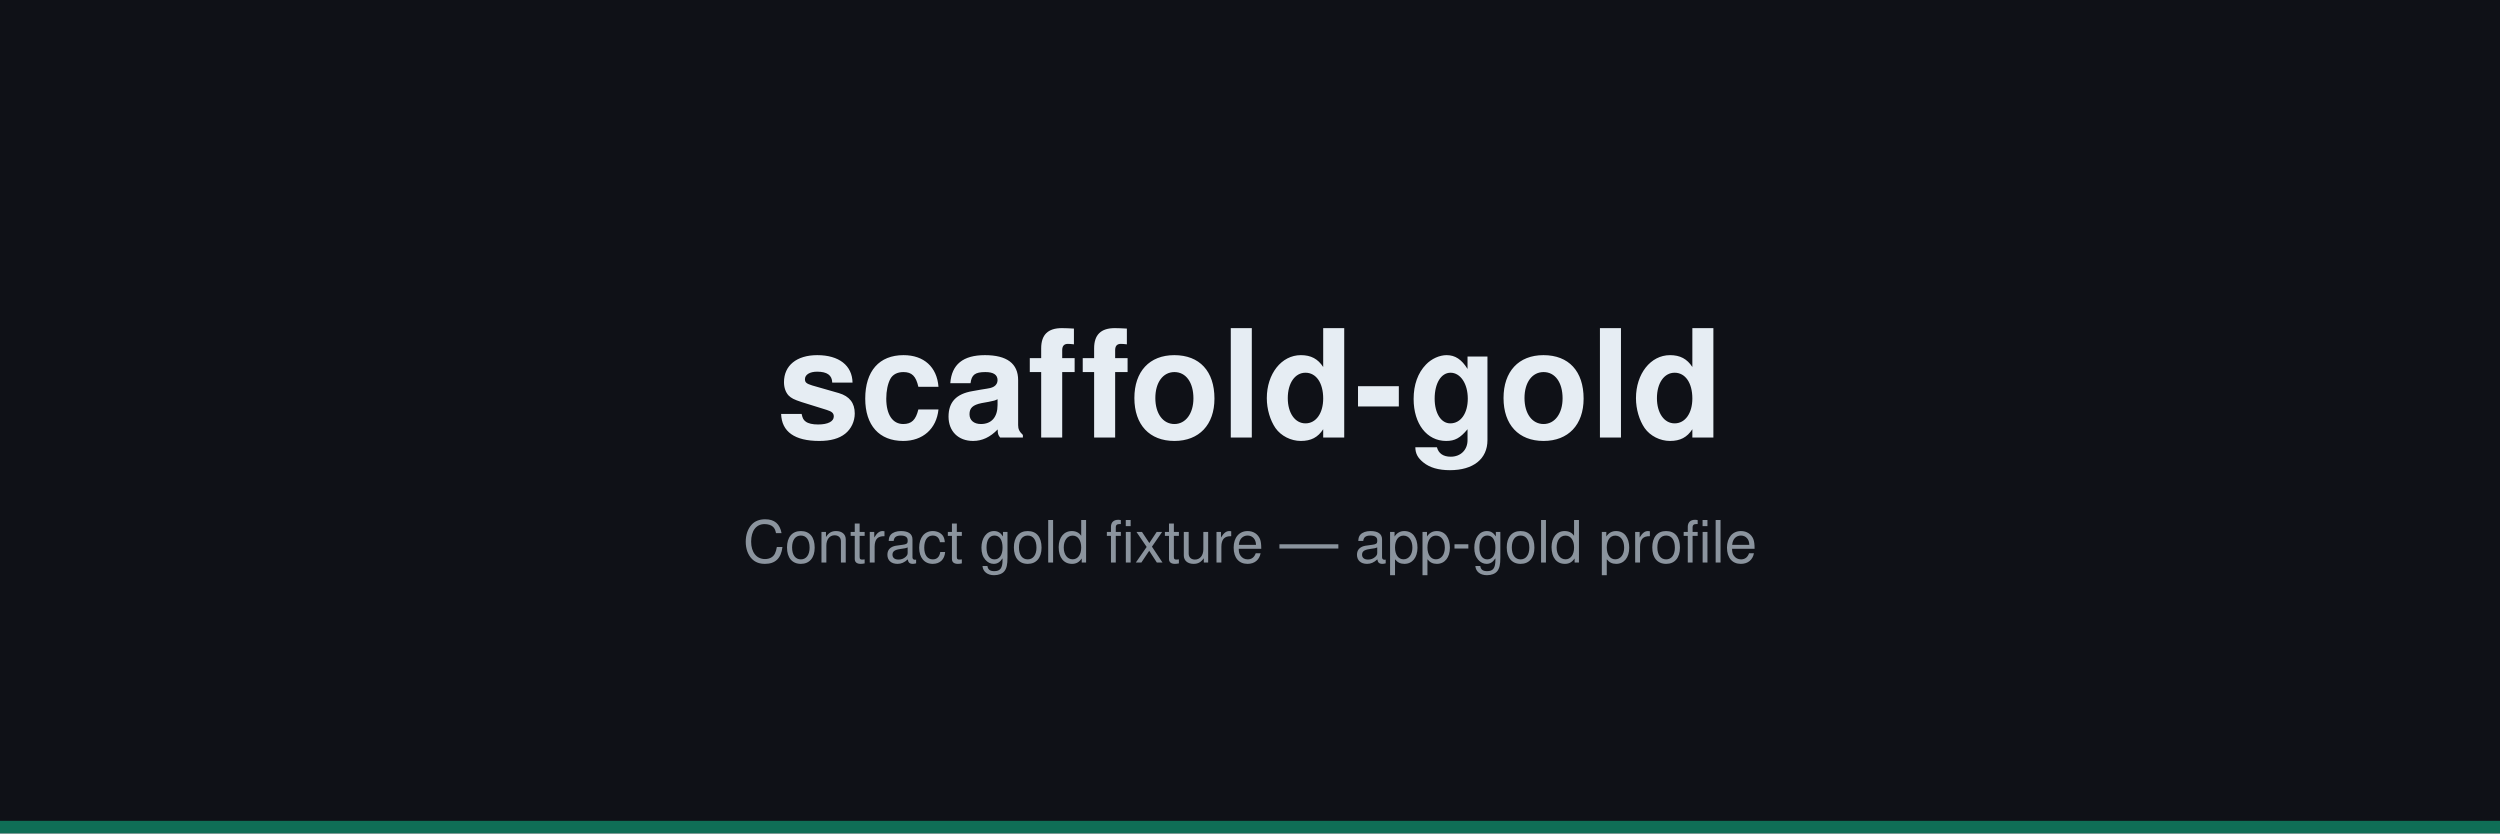
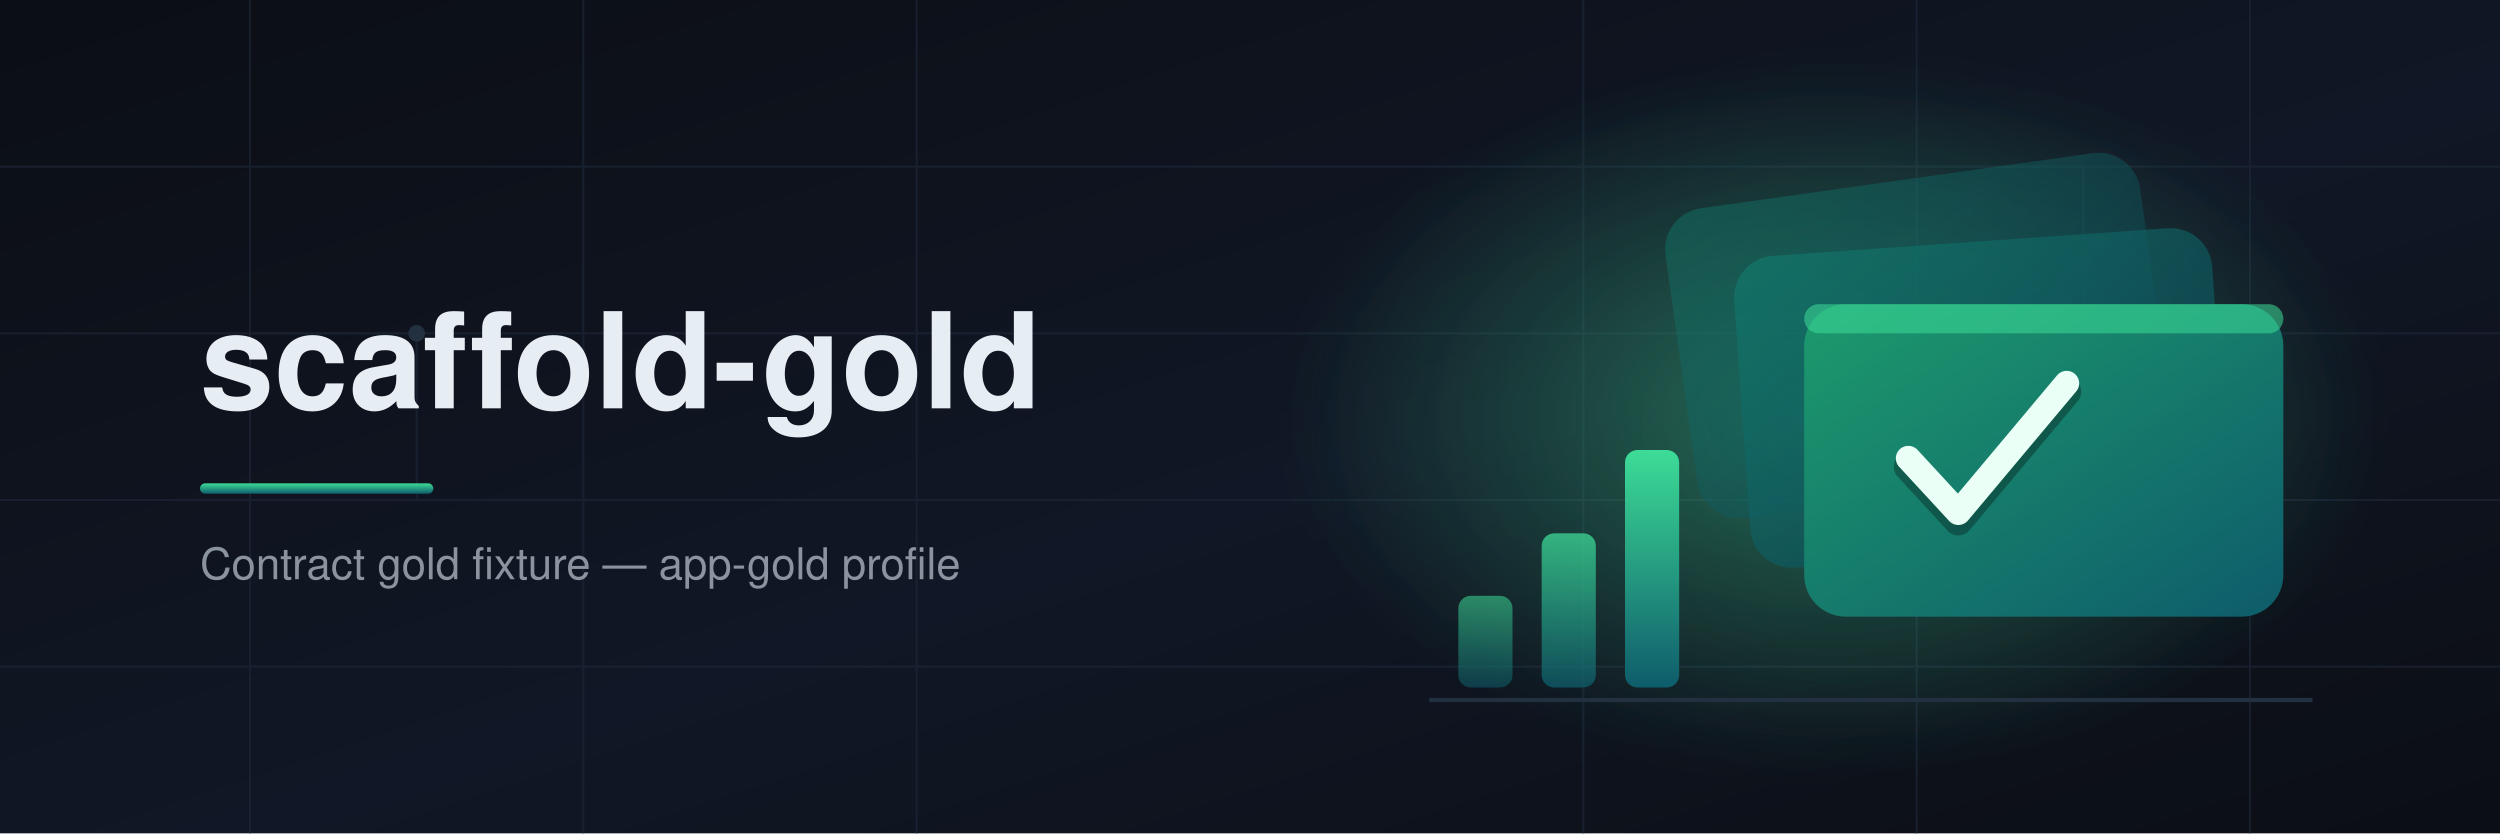
- <svg xmlns="http://www.w3.org/2000/svg" width="600" height="200" viewBox="0 0 600 200">
-   <rect width="600" height="200" fill="#0F1117" />
-   <rect width="600" height="3" y="197" fill="#0F6E56" />
-   <text x="300" y="105" font-family="'Segoe UI', Helvetica, Arial, sans-serif" font-size="36" font-weight="700" fill="#E6EDF3" text-anchor="middle">scaffold-gold</text>
-   <text x="300" y="135" font-family="'Segoe UI', Helvetica, Arial, sans-serif" font-size="14" fill="#8B949E" text-anchor="middle">Contract gold fixture — app-gold profile</text>
+ <svg xmlns="http://www.w3.org/2000/svg" width="1200" height="400" viewBox="0 0 1200 400" role="img" aria-labelledby="t d">
+   <defs>
+     <linearGradient id="sky" x1="0" y1="0" x2="1" y2="1">
+       <stop offset="0" stop-color="#0B0E14" />
+       <stop offset="0.55" stop-color="#111726" />
+       <stop offset="1" stop-color="#0B0E14" />
+     </linearGradient>
+     <linearGradient id="panel" x1="0" y1="0" x2="1" y2="1">
+       <stop offset="0" stop-color="#1D9A6C" />
+       <stop offset="1" stop-color="#0E5C6B" />
+     </linearGradient>
+     <linearGradient id="panel2" x1="0" y1="0" x2="1" y2="1">
+       <stop offset="0" stop-color="#12796B" />
+       <stop offset="1" stop-color="#0B3F55" />
+     </linearGradient>
+     <linearGradient id="bar" x1="0" y1="1" x2="0" y2="0">
+       <stop offset="0" stop-color="#0E5C6B" />
+       <stop offset="1" stop-color="#3DDC97" />
+     </linearGradient>
+     <radialGradient id="glow" cx="0.5" cy="0.5" r="0.5">
+       <stop offset="0" stop-color="#3DDC97" stop-opacity="0.45" />
+       <stop offset="1" stop-color="#3DDC97" stop-opacity="0" />
+     </radialGradient>
+     <filter id="soft" x="-30%" y="-30%" width="160%" height="160%">
+       <feGaussianBlur stdDeviation="10" />
+     </filter>
+   </defs>
+   <rect width="1200" height="400" fill="url(#sky)" />
+   <g stroke="#1B2434" stroke-width="1" fill="none" opacity="0.75">
+     <path d="M0 80 H1200 M0 160 H1200 M0 240 H1200 M0 320 H1200" />
+     <path d="M120 0 V400 M280 0 V400 M440 0 V400 M760 0 V400 M920 0 V400 M1080 0 V400" />
+     <path d="M120 160 H200 V240 H280" />
+     <path d="M920 80 H1000 V200 H1080" />
+   </g>
+   <circle cx="200" cy="160" r="4" fill="#22303F" />
+   <circle cx="1000" cy="200" r="4" fill="#22303F" />
+   <ellipse cx="880" cy="200" rx="260" ry="170" fill="url(#glow)" filter="url(#soft)" />
+   <g>
+     <rect x="806" y="86" width="230" height="150" rx="20" fill="url(#panel2)" opacity="0.45" transform="rotate(-8 921 161)" />
+     <rect x="836" y="116" width="230" height="150" rx="20" fill="url(#panel2)" opacity="0.7" transform="rotate(-4 951 191)" />
+     <rect x="866" y="146" width="230" height="150" rx="20" fill="url(#panel)" />
+     <rect x="866" y="146" width="230" height="14" rx="7" fill="#3DDC97" opacity="0.55" />
+     <path d="M916 224 l24 26 l52 -62" fill="none" stroke="#04120D" stroke-width="14" stroke-linecap="round" stroke-linejoin="round" opacity="0.35" />
+     <path d="M916 220 l24 26 l52 -62" fill="none" stroke="#EAFFF6" stroke-width="12" stroke-linecap="round" stroke-linejoin="round" />
+   </g>
+   <g>
+     <rect x="700" y="286" width="26" height="44" rx="6" fill="url(#bar)" opacity="0.55" />
+     <rect x="740" y="256" width="26" height="74" rx="6" fill="url(#bar)" opacity="0.75" />
+     <rect x="780" y="216" width="26" height="114" rx="6" fill="url(#bar)" />
+     <line x1="686" y1="336" x2="1110" y2="336" stroke="#22303F" stroke-width="2" />
+   </g>
+   <rect x="96" y="232" width="112" height="5" rx="2.5" fill="url(#bar)" />
+   <text x="96" y="196" font-family="'Segoe UI', Helvetica, Arial, sans-serif" font-size="64" font-weight="700" fill="#E6EDF3">scaffold-gold</text>
+   <text x="96" y="278" font-family="'Segoe UI', Helvetica, Arial, sans-serif" font-size="21" fill="#8B949E">Contract gold fixture — app-gold profile</text>
</svg>
